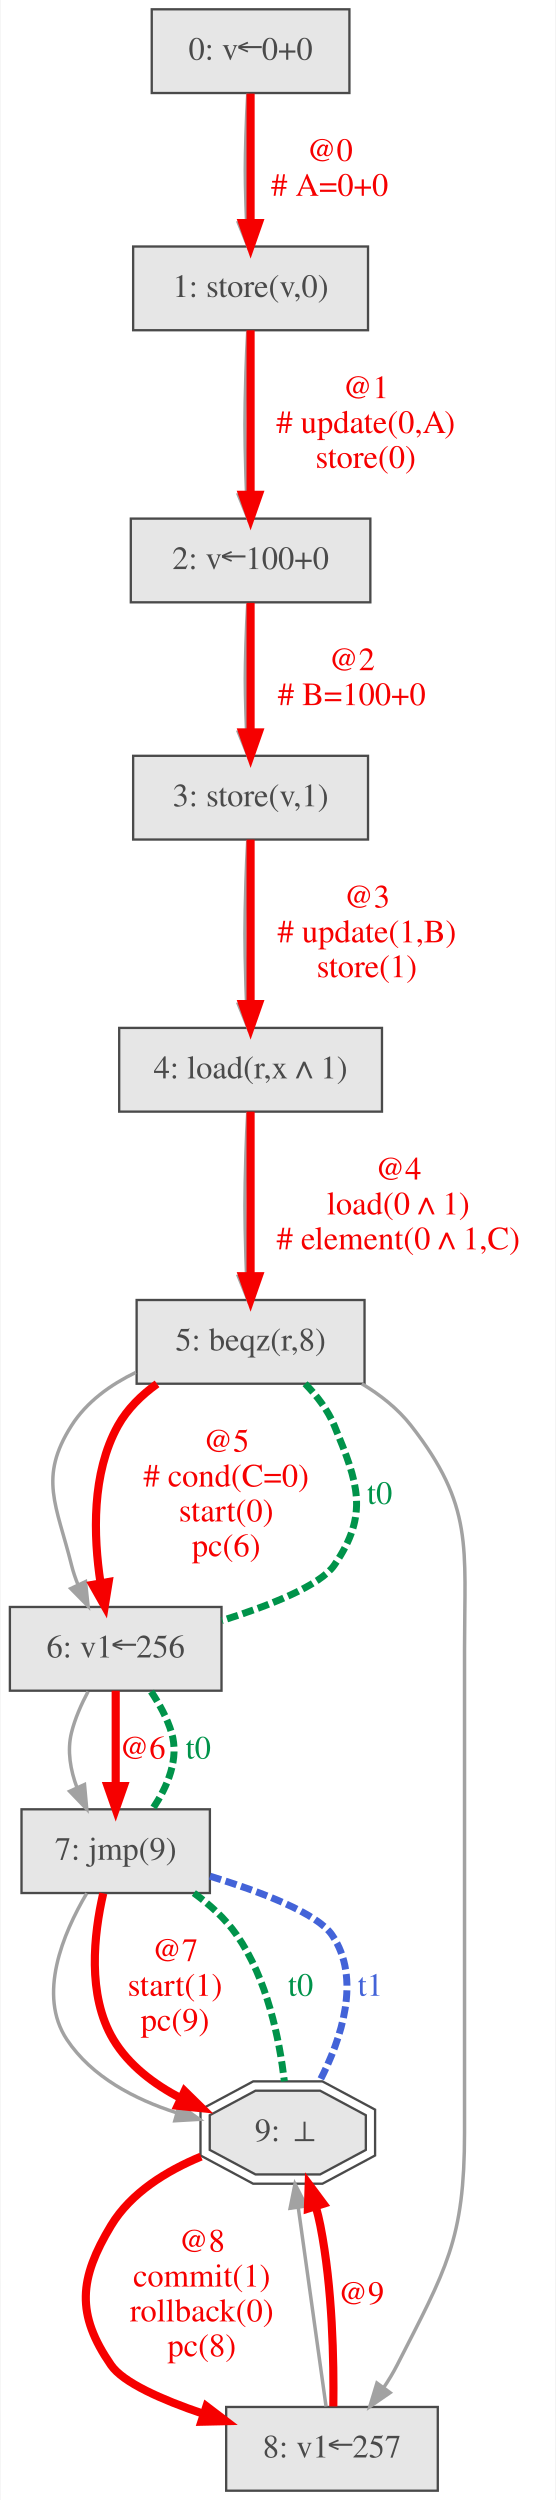
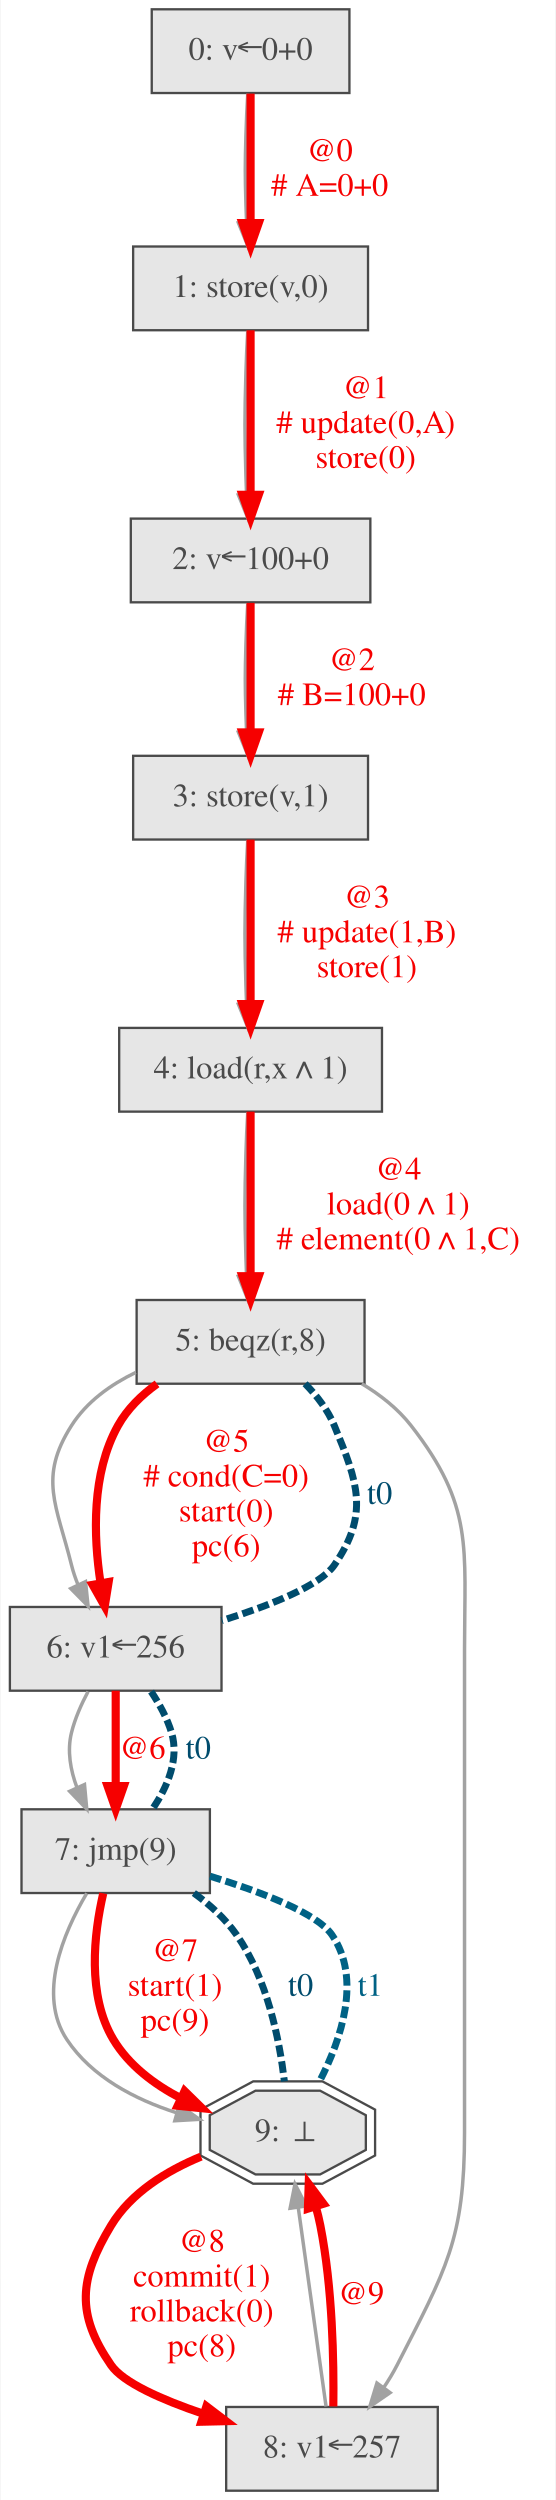
<svg xmlns="http://www.w3.org/2000/svg" width="239pt" height="1075pt" viewBox="0.00 0.00 238.50 1075.00">
  <g id="graph0" class="graph" transform="scale(1 1) rotate(0) translate(4 1071)">
    <polygon fill="#ffffff" stroke="transparent" points="-4,4 -4,-1071 234.5,-1071 234.5,4 -4,4" />
    <g id="node1" class="node">
      <polygon fill="#e6e6e6" stroke="#4a4a4a" points="146,-1067 61,-1067 61,-1031 146,-1031 146,-1067" />
      <text text-anchor="middle" x="103.5" y="-1045.3" font-family="Times,serif" font-size="14.00" fill="#4a4a4a">0: v←0+0</text>
    </g>
    <g id="node2" class="node">
      <polygon fill="#e6e6e6" stroke="#4a4a4a" points="154,-965 53,-965 53,-929 154,-929 154,-965" />
      <text text-anchor="middle" x="103.5" y="-943.3" font-family="Times,serif" font-size="14.00" fill="#4a4a4a">1: store(v,0)</text>
    </g>
    <g id="edge1" class="edge">
      <path fill="none" stroke="#a2a2a2" stroke-width="1.5" d="M102.286,-1030.694C101.963,-1025.025 101.66,-1018.757 101.5,-1013 101.13,-999.672 101.13,-996.328 101.5,-983 101.567,-980.571 101.66,-978.052 101.769,-975.524" />
      <polygon fill="#a2a2a2" stroke="#a2a2a2" stroke-width="1.5" points="105.277,-975.47 102.286,-965.306 98.286,-975.116 105.277,-975.47" />
    </g>
    <g id="edge11" class="edge">
      <path fill="none" stroke="#f60000" stroke-width="3.5" d="M103.5,-1030.764C103.5,-1015.317 103.5,-992.915 103.5,-975.164" />
      <polygon fill="#f60000" stroke="#f60000" stroke-width="3.5" points="107,-975.078 103.5,-965.078 100,-975.078 107,-975.078" />
      <text text-anchor="middle" x="137.5" y="-1001.8" font-family="Times,serif" font-size="14.00" fill="#f60000">@0</text>
      <text text-anchor="middle" x="137.5" y="-986.8" font-family="Times,serif" font-size="14.00" fill="#f60000"># A=0+0</text>
    </g>
    <g id="node3" class="node">
      <polygon fill="#e6e6e6" stroke="#4a4a4a" points="155,-848 52,-848 52,-812 155,-812 155,-848" />
      <text text-anchor="middle" x="103.5" y="-826.3" font-family="Times,serif" font-size="14.00" fill="#4a4a4a">2: v←100+0</text>
    </g>
    <g id="edge2" class="edge">
      <path fill="none" stroke="#a2a2a2" stroke-width="1.5" d="M102.286,-928.694C101.963,-923.025 101.66,-916.757 101.5,-911 100.945,-891.008 100.945,-885.992 101.5,-866 101.567,-863.571 101.66,-861.052 101.769,-858.524" />
      <polygon fill="#a2a2a2" stroke="#a2a2a2" stroke-width="1.5" points="105.277,-858.47 102.286,-848.306 98.286,-858.116 105.277,-858.47" />
    </g>
    <g id="edge12" class="edge">
      <path fill="none" stroke="#f60000" stroke-width="3.5" d="M103.5,-928.975C103.5,-910.136 103.5,-880.311 103.5,-858.321" />
      <polygon fill="#f60000" stroke="#f60000" stroke-width="3.5" points="107,-858.238 103.5,-848.238 100,-858.238 107,-858.238" />
      <text text-anchor="middle" x="153" y="-899.8" font-family="Times,serif" font-size="14.00" fill="#f60000">@1</text>
      <text text-anchor="middle" x="153" y="-884.8" font-family="Times,serif" font-size="14.00" fill="#f60000"># update(0,A)</text>
      <text text-anchor="middle" x="153" y="-869.8" font-family="Times,serif" font-size="14.00" fill="#f60000">store(0)</text>
    </g>
    <g id="node4" class="node">
      <polygon fill="#e6e6e6" stroke="#4a4a4a" points="154,-746 53,-746 53,-710 154,-710 154,-746" />
      <text text-anchor="middle" x="103.5" y="-724.3" font-family="Times,serif" font-size="14.00" fill="#4a4a4a">3: store(v,1)</text>
    </g>
    <g id="edge3" class="edge">
      <path fill="none" stroke="#a2a2a2" stroke-width="1.5" d="M102.286,-811.694C101.963,-806.025 101.66,-799.757 101.5,-794 101.13,-780.672 101.13,-777.328 101.5,-764 101.567,-761.571 101.66,-759.052 101.769,-756.524" />
      <polygon fill="#a2a2a2" stroke="#a2a2a2" stroke-width="1.5" points="105.277,-756.47 102.286,-746.306 98.286,-756.116 105.277,-756.47" />
    </g>
    <g id="edge13" class="edge">
      <path fill="none" stroke="#f60000" stroke-width="3.5" d="M103.5,-811.764C103.5,-796.317 103.5,-773.915 103.5,-756.164" />
      <polygon fill="#f60000" stroke="#f60000" stroke-width="3.5" points="107,-756.078 103.5,-746.078 100,-756.078 107,-756.078" />
      <text text-anchor="middle" x="147" y="-782.8" font-family="Times,serif" font-size="14.00" fill="#f60000">@2</text>
      <text text-anchor="middle" x="147" y="-767.8" font-family="Times,serif" font-size="14.00" fill="#f60000"># B=100+0</text>
    </g>
    <g id="node5" class="node">
      <polygon fill="#e6e6e6" stroke="#4a4a4a" points="160,-629 47,-629 47,-593 160,-593 160,-629" />
      <text text-anchor="middle" x="103.5" y="-607.3" font-family="Times,serif" font-size="14.00" fill="#4a4a4a">4: load(r,x∧1)</text>
    </g>
    <g id="edge4" class="edge">
      <path fill="none" stroke="#a2a2a2" stroke-width="1.5" d="M102.286,-709.694C101.963,-704.025 101.66,-697.757 101.5,-692 100.945,-672.008 100.945,-666.992 101.5,-647 101.567,-644.571 101.66,-642.052 101.769,-639.524" />
      <polygon fill="#a2a2a2" stroke="#a2a2a2" stroke-width="1.5" points="105.277,-639.47 102.286,-629.306 98.286,-639.116 105.277,-639.47" />
    </g>
    <g id="edge14" class="edge">
      <path fill="none" stroke="#f60000" stroke-width="3.5" d="M103.5,-709.975C103.5,-691.136 103.5,-661.311 103.5,-639.321" />
      <polygon fill="#f60000" stroke="#f60000" stroke-width="3.5" points="107,-639.238 103.5,-629.238 100,-639.238 107,-639.238" />
      <text text-anchor="middle" x="153.5" y="-680.8" font-family="Times,serif" font-size="14.00" fill="#f60000">@3</text>
      <text text-anchor="middle" x="153.5" y="-665.8" font-family="Times,serif" font-size="14.00" fill="#f60000"># update(1,B)</text>
      <text text-anchor="middle" x="153.5" y="-650.8" font-family="Times,serif" font-size="14.00" fill="#f60000">store(1)</text>
    </g>
    <g id="node6" class="node">
      <polygon fill="#e6e6e6" stroke="#4a4a4a" points="152.5,-512 54.5,-512 54.5,-476 152.5,-476 152.5,-512" />
      <text text-anchor="middle" x="103.5" y="-490.3" font-family="Times,serif" font-size="14.00" fill="#4a4a4a">5: beqz(r,8)</text>
    </g>
    <g id="edge5" class="edge">
      <path fill="none" stroke="#a2a2a2" stroke-width="1.5" d="M102.286,-592.694C101.963,-587.025 101.66,-580.757 101.5,-575 100.945,-555.008 100.945,-549.992 101.5,-530 101.567,-527.571 101.66,-525.052 101.769,-522.524" />
      <polygon fill="#a2a2a2" stroke="#a2a2a2" stroke-width="1.5" points="105.277,-522.47 102.286,-512.306 98.286,-522.116 105.277,-522.47" />
    </g>
    <g id="edge15" class="edge">
      <path fill="none" stroke="#f60000" stroke-width="3.5" d="M103.5,-592.975C103.5,-574.136 103.5,-544.311 103.5,-522.321" />
      <polygon fill="#f60000" stroke="#f60000" stroke-width="3.5" points="107,-522.238 103.5,-512.238 100,-522.238 107,-522.238" />
      <text text-anchor="middle" x="167" y="-563.8" font-family="Times,serif" font-size="14.00" fill="#f60000">@4</text>
      <text text-anchor="middle" x="167" y="-548.8" font-family="Times,serif" font-size="14.00" fill="#f60000">load(0∧1)</text>
      <text text-anchor="middle" x="167" y="-533.8" font-family="Times,serif" font-size="14.00" fill="#f60000"># element(0∧1,C)</text>
    </g>
    <g id="node7" class="node">
      <polygon fill="#e6e6e6" stroke="#4a4a4a" points="91,-380 0,-380 0,-344 91,-344 91,-380" />
      <text text-anchor="middle" x="45.5" y="-358.3" font-family="Times,serif" font-size="14.00" fill="#4a4a4a">6: v1←256</text>
    </g>
    <g id="edge6" class="edge">
      <path fill="none" stroke="#a2a2a2" stroke-width="1.5" d="M54.143,-480.863C43.231,-475.571 32.997,-468.209 26.5,-458 12.183,-435.502 20.088,-423.884 26.5,-398 27.201,-395.17 28.169,-392.318 29.301,-389.524" />
      <polygon fill="#a2a2a2" stroke="#a2a2a2" stroke-width="1.5" points="32.521,-390.901 33.624,-380.364 26.19,-387.913 32.521,-390.901" />
    </g>
    <g id="edge16" class="edge">
      <path fill="none" stroke="#f60000" stroke-width="3.5" d="M63.277,-475.933C56.563,-471.088 50.492,-465.155 46.5,-458 35.072,-437.519 35.905,-410.55 38.973,-390.412" />
      <polygon fill="#f60000" stroke="#f60000" stroke-width="3.5" points="42.467,-390.755 40.785,-380.294 35.577,-389.52 42.467,-390.755" />
      <text text-anchor="middle" x="93" y="-446.8" font-family="Times,serif" font-size="14.00" fill="#f60000">@5</text>
      <text text-anchor="middle" x="93" y="-431.8" font-family="Times,serif" font-size="14.00" fill="#f60000"># cond(C=0)</text>
      <text text-anchor="middle" x="93" y="-416.8" font-family="Times,serif" font-size="14.00" fill="#f60000">start(0)</text>
      <text text-anchor="middle" x="93" y="-401.8" font-family="Times,serif" font-size="14.00" fill="#f60000">pc(6)</text>
    </g>
    <g id="edge21" class="edge">
-       <path fill="none" stroke="#00934a" stroke-width="3" stroke-dasharray="5,2" d="M126.941,-475.995C132.036,-470.796 136.726,-464.696 139.5,-458 149.705,-433.363 154.613,-419.971 139.5,-398 133.483,-389.253 112.004,-380.7 91.095,-374.127" />
-       <text text-anchor="middle" x="159" y="-424.3" font-family="Times,serif" font-size="14.00" fill="#00934a"> t0</text>
+       <path fill="none" stroke="#004c6d" stroke-width="3" stroke-dasharray="5,2" d="M126.941,-475.995C132.036,-470.796 136.726,-464.696 139.5,-458 149.705,-433.363 154.613,-419.971 139.5,-398 133.483,-389.253 112.004,-380.7 91.095,-374.127" />
+       <text text-anchor="middle" x="159" y="-424.3" font-family="Times,serif" font-size="14.00" fill="#004c6d"> t0</text>
    </g>
    <g id="node8" class="node">
      <polygon fill="#e6e6e6" stroke="#4a4a4a" points="184,-36 93,-36 93,0 184,0 184,-36" />
      <text text-anchor="middle" x="138.5" y="-14.3" font-family="Times,serif" font-size="14.00" fill="#4a4a4a">8: v1←257</text>
    </g>
    <g id="edge7" class="edge">
      <path fill="none" stroke="#a2a2a2" stroke-width="1.5" d="M151.337,-475.991C159.331,-471.18 166.848,-465.244 172.5,-458 199.488,-423.408 195.5,-405.874 195.5,-362 195.5,-362 195.5,-362 195.5,-154 195.5,-107.724 187.526,-95.223 166.5,-54 164.818,-50.703 162.817,-47.409 160.669,-44.227" />
      <polygon fill="#a2a2a2" stroke="#a2a2a2" stroke-width="1.5" points="163.486,-42.151 154.759,-36.143 157.835,-46.282 163.486,-42.151" />
    </g>
    <g id="node9" class="node">
      <polygon fill="#e6e6e6" stroke="#4a4a4a" points="86,-293 5,-293 5,-257 86,-257 86,-293" />
      <text text-anchor="middle" x="45.5" y="-271.3" font-family="Times,serif" font-size="14.00" fill="#4a4a4a">7: jmp(9)</text>
    </g>
    <g id="edge8" class="edge">
      <path fill="none" stroke="#a2a2a2" stroke-width="1.5" d="M33.624,-343.636C30.708,-338.177 27.995,-332.037 26.5,-326 24.551,-318.133 26.042,-309.811 28.886,-302.224" />
      <polygon fill="#a2a2a2" stroke="#a2a2a2" stroke-width="1.5" points="32.084,-303.645 33.054,-293.095 25.717,-300.737 32.084,-303.645" />
    </g>
    <g id="edge17" class="edge">
      <path fill="none" stroke="#f60000" stroke-width="3.5" d="M45.5,-343.974C45.5,-332.192 45.5,-316.561 45.5,-303.158" />
      <polygon fill="#f60000" stroke="#f60000" stroke-width="3.5" points="49,-303.003 45.5,-293.003 42,-303.003 49,-303.003" />
      <text text-anchor="middle" x="57" y="-314.8" font-family="Times,serif" font-size="14.00" fill="#f60000">@6</text>
    </g>
    <g id="edge22" class="edge">
-       <path fill="none" stroke="#00934a" stroke-width="3" stroke-dasharray="5,2" d="M60.718,-343.638C64.305,-338.274 67.628,-332.183 69.5,-326 72.903,-314.761 67.842,-302.853 61.505,-293.372" />
-       <text text-anchor="middle" x="81" y="-314.8" font-family="Times,serif" font-size="14.00" fill="#00934a"> t0</text>
+       <path fill="none" stroke="#004c6d" stroke-width="3" stroke-dasharray="5,2" d="M60.718,-343.638C64.305,-338.274 67.628,-332.183 69.5,-326 72.903,-314.761 67.842,-302.853 61.505,-293.372" />
+       <text text-anchor="middle" x="81" y="-314.8" font-family="Times,serif" font-size="14.00" fill="#004c6d"> t0</text>
    </g>
    <g id="node10" class="node">
      <polygon fill="#e6e6e6" stroke="#4a4a4a" points="153.061,-146.544 153.061,-161.456 133.401,-172 105.599,-172 85.939,-161.456 85.939,-146.544 105.599,-136 133.401,-136 153.061,-146.544" />
      <polygon fill="none" stroke="#4a4a4a" points="157.037,-144.144 157.037,-163.856 134.395,-176 104.605,-176 81.963,-163.856 81.963,-144.144 104.605,-132 134.395,-132 157.037,-144.144" />
      <text text-anchor="middle" x="119.5" y="-150.3" font-family="Times,serif" font-size="14.00" fill="#4a4a4a">9: ⊥</text>
    </g>
    <g id="edge10" class="edge">
      <path fill="none" stroke="#a2a2a2" stroke-width="1.5" d="M135.954,-36.221C132.901,-58.077 127.728,-95.104 123.996,-121.815" />
      <polygon fill="#a2a2a2" stroke="#a2a2a2" stroke-width="1.5" points="120.512,-121.459 122.595,-131.847 127.445,-122.427 120.512,-121.459" />
    </g>
    <g id="edge20" class="edge">
      <path fill="none" stroke="#f60000" stroke-width="3.5" d="M139.08,-36.236C139.344,-55.688 138.754,-87.309 133.5,-114 132.972,-116.682 132.302,-119.429 131.543,-122.164" />
      <polygon fill="#f60000" stroke="#f60000" stroke-width="3.5" points="128.147,-121.298 128.496,-131.887 134.827,-123.391 128.147,-121.298" />
      <text text-anchor="middle" x="151" y="-80.3" font-family="Times,serif" font-size="14.00" fill="#f60000">@9</text>
    </g>
    <g id="edge9" class="edge">
      <path fill="none" stroke="#a2a2a2" stroke-width="1.5" d="M33.042,-256.884C22.779,-239.495 11.803,-213.122 24.5,-194 35.191,-177.899 53.769,-168.264 71.677,-162.505" />
      <polygon fill="#a2a2a2" stroke="#a2a2a2" stroke-width="1.5" points="72.855,-165.809 81.503,-159.688 70.925,-159.08 72.855,-165.809" />
    </g>
    <g id="edge18" class="edge">
      <path fill="none" stroke="#f60000" stroke-width="3.5" d="M40.147,-256.854C36.128,-239.443 33.068,-213.054 44.5,-194 51.15,-182.917 62.029,-174.735 73.464,-168.767" />
      <polygon fill="#f60000" stroke="#f60000" stroke-width="3.5" points="75.117,-171.858 82.684,-164.442 72.144,-165.52 75.117,-171.858" />
      <text text-anchor="middle" x="71" y="-227.8" font-family="Times,serif" font-size="14.00" fill="#f60000">@7</text>
      <text text-anchor="middle" x="71" y="-212.8" font-family="Times,serif" font-size="14.00" fill="#f60000">start(1)</text>
      <text text-anchor="middle" x="71" y="-197.8" font-family="Times,serif" font-size="14.00" fill="#f60000">pc(9)</text>
    </g>
    <g id="edge23" class="edge">
-       <path fill="none" stroke="#00934a" stroke-width="3" stroke-dasharray="5,2" d="M79.12,-256.981C86.03,-251.953 92.662,-245.934 97.5,-239 110.585,-220.249 115.889,-194.29 118.038,-176.006" />
-       <text text-anchor="middle" x="125" y="-212.8" font-family="Times,serif" font-size="14.00" fill="#00934a"> t0</text>
+       <path fill="none" stroke="#004c6d" stroke-width="3" stroke-dasharray="5,2" d="M79.12,-256.981C86.03,-251.953 92.662,-245.934 97.5,-239 110.585,-220.249 115.889,-194.29 118.038,-176.006" />
+       <text text-anchor="middle" x="125" y="-212.8" font-family="Times,serif" font-size="14.00" fill="#004c6d"> t0</text>
    </g>
    <g id="edge24" class="edge">
-       <path fill="none" stroke="#4363d8" stroke-width="3" stroke-dasharray="5,2" d="M86.034,-264.246C108.072,-257.492 132.114,-248.319 138.5,-239 151.321,-220.289 142.594,-194.323 133.169,-176.027" />
-       <text text-anchor="middle" x="155" y="-212.8" font-family="Times,serif" font-size="14.00" fill="#4363d8"> t1</text>
+       <path fill="none" stroke="#006285" stroke-width="3" stroke-dasharray="5,2" d="M86.034,-264.246C108.072,-257.492 132.114,-248.319 138.5,-239 151.321,-220.289 142.594,-194.323 133.169,-176.027" />
+       <text text-anchor="middle" x="155" y="-212.8" font-family="Times,serif" font-size="14.00" fill="#006285"> t1</text>
    </g>
    <g id="edge19" class="edge">
      <path fill="none" stroke="#f60000" stroke-width="3.5" d="M82.207,-143.675C67.478,-137.571 52.054,-128.168 43.5,-114 29.718,-91.171 28.349,-75.944 43.5,-54 48.679,-46.499 65.162,-39.187 82.977,-33.133" />
      <polygon fill="#f60000" stroke="#f60000" stroke-width="3.5" points="84.511,-36.316 92.948,-29.907 82.356,-29.656 84.511,-36.316" />
      <text text-anchor="middle" x="82.5" y="-102.8" font-family="Times,serif" font-size="14.00" fill="#f60000">@8</text>
      <text text-anchor="middle" x="82.5" y="-87.8" font-family="Times,serif" font-size="14.00" fill="#f60000">commit(1)</text>
      <text text-anchor="middle" x="82.5" y="-72.8" font-family="Times,serif" font-size="14.00" fill="#f60000">rollback(0)</text>
      <text text-anchor="middle" x="82.5" y="-57.8" font-family="Times,serif" font-size="14.00" fill="#f60000">pc(8)</text>
    </g>
  </g>
</svg>
